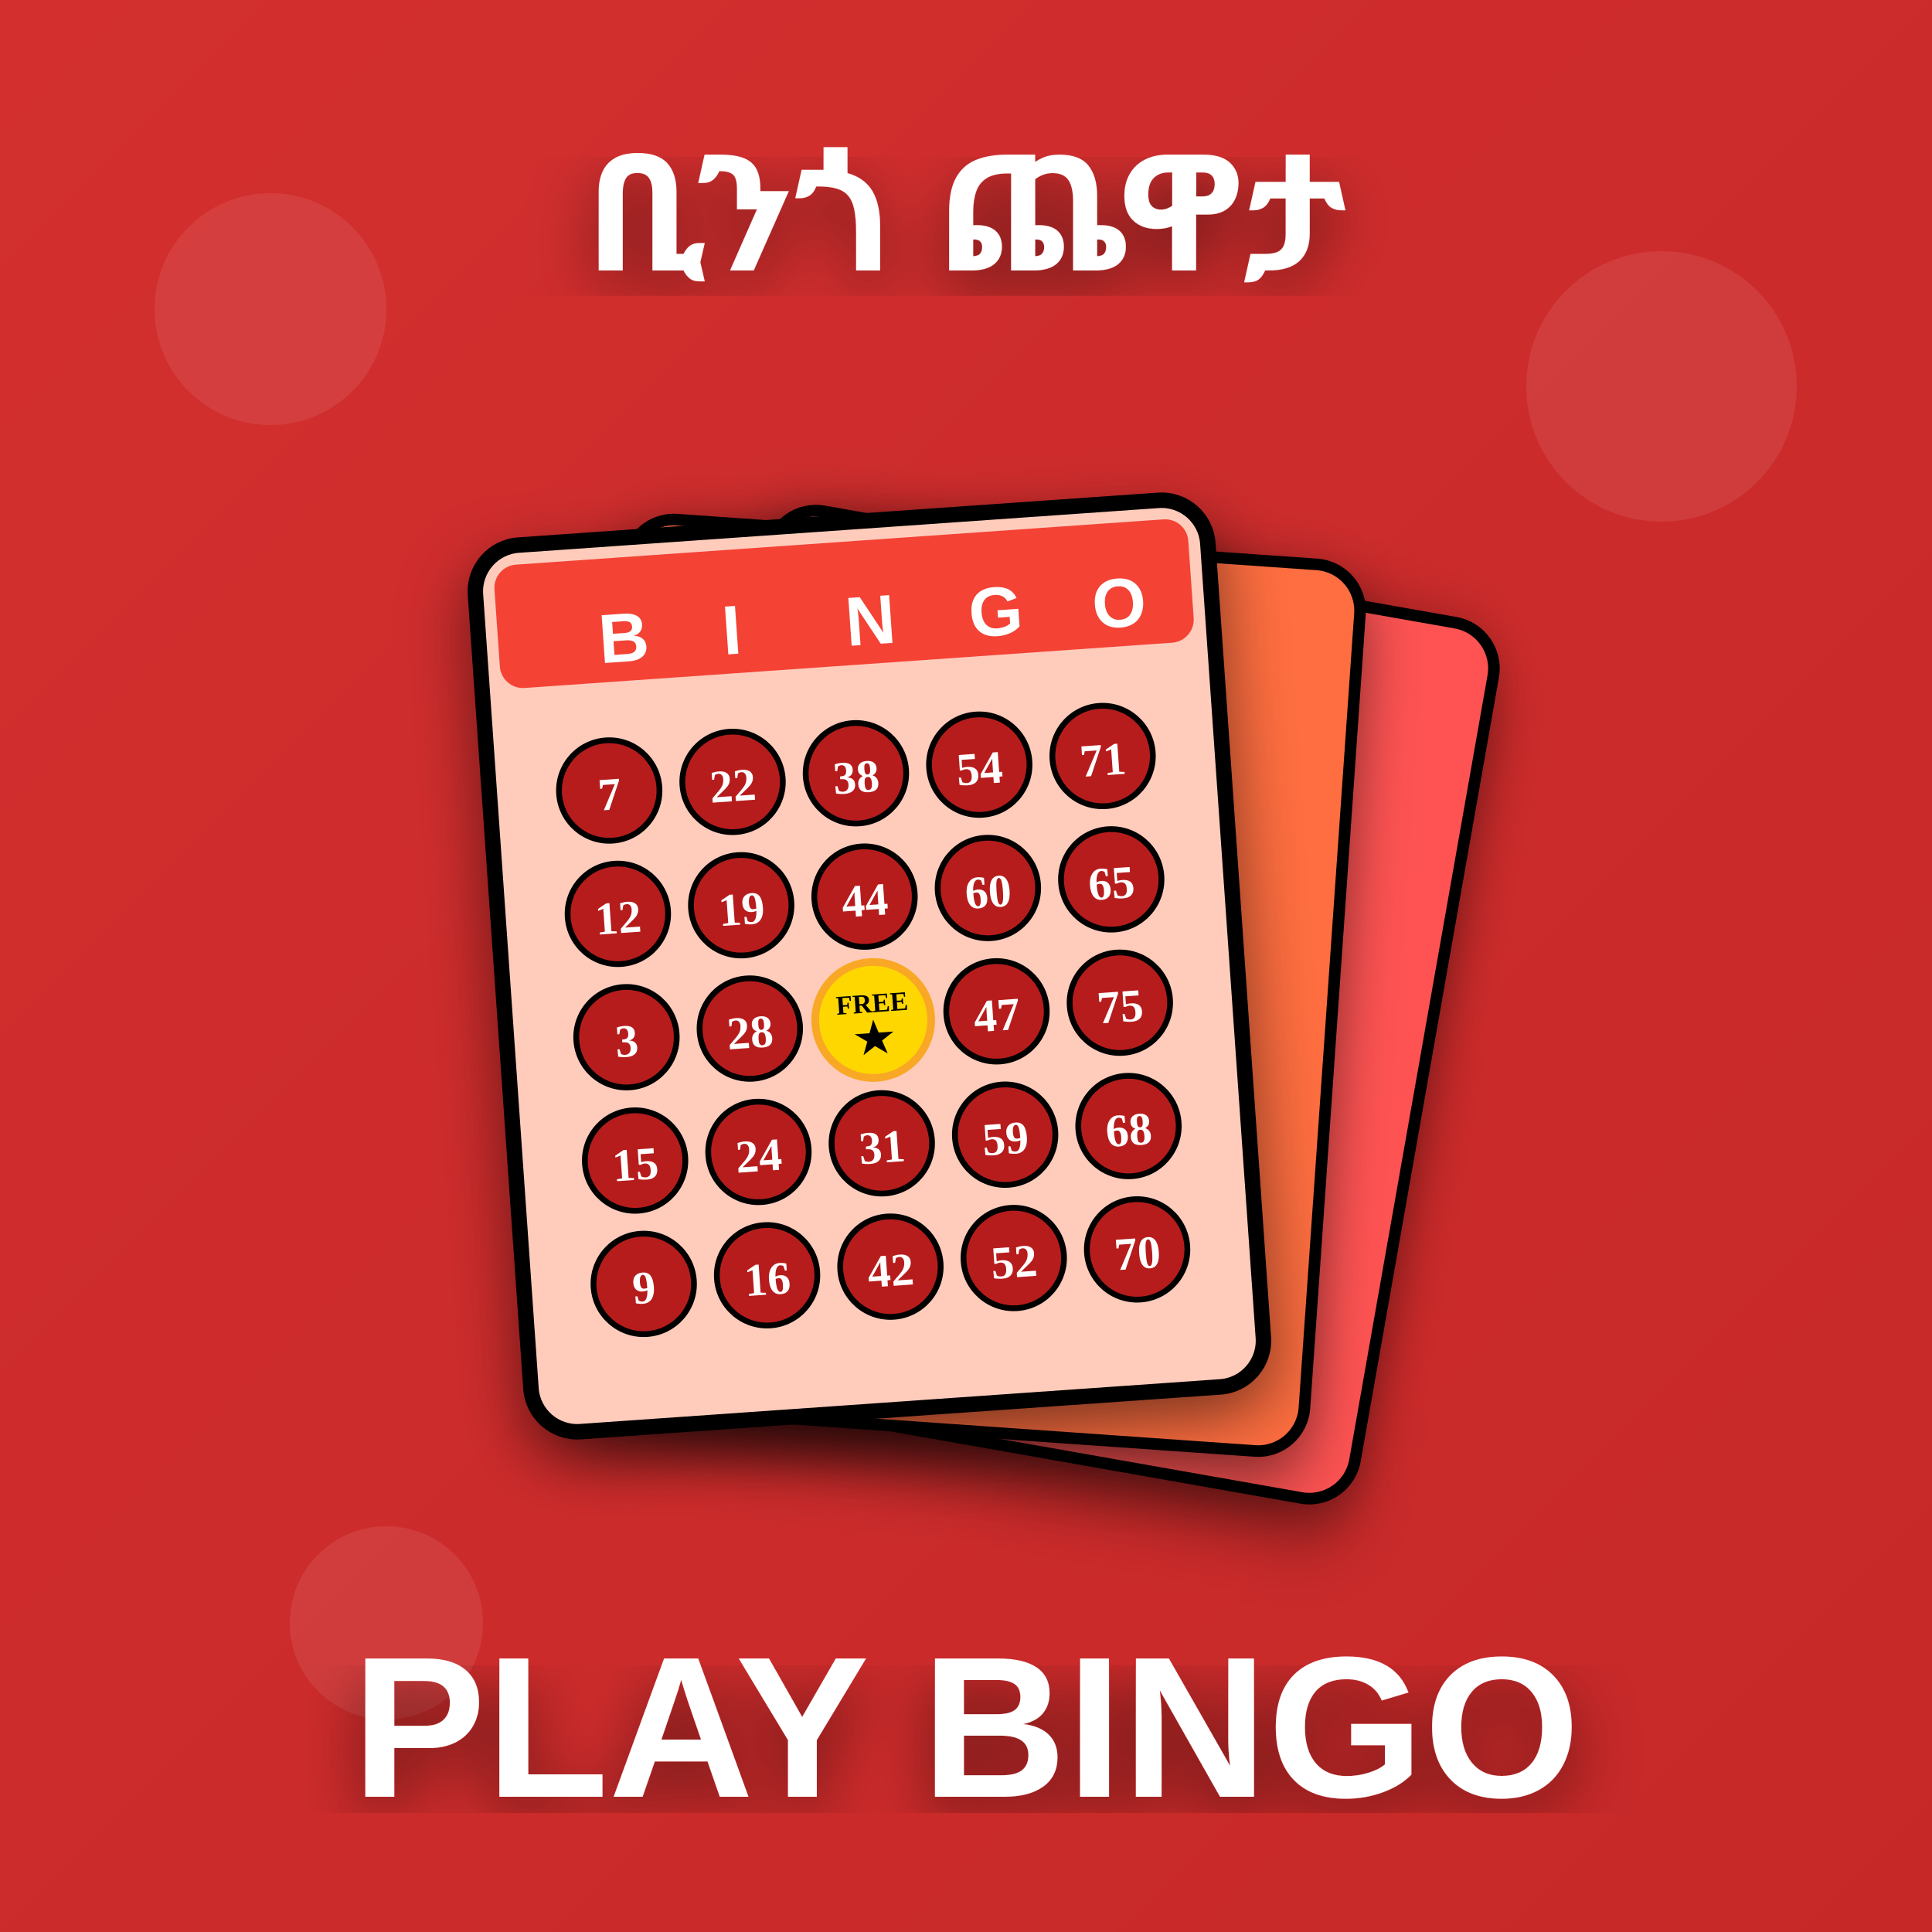
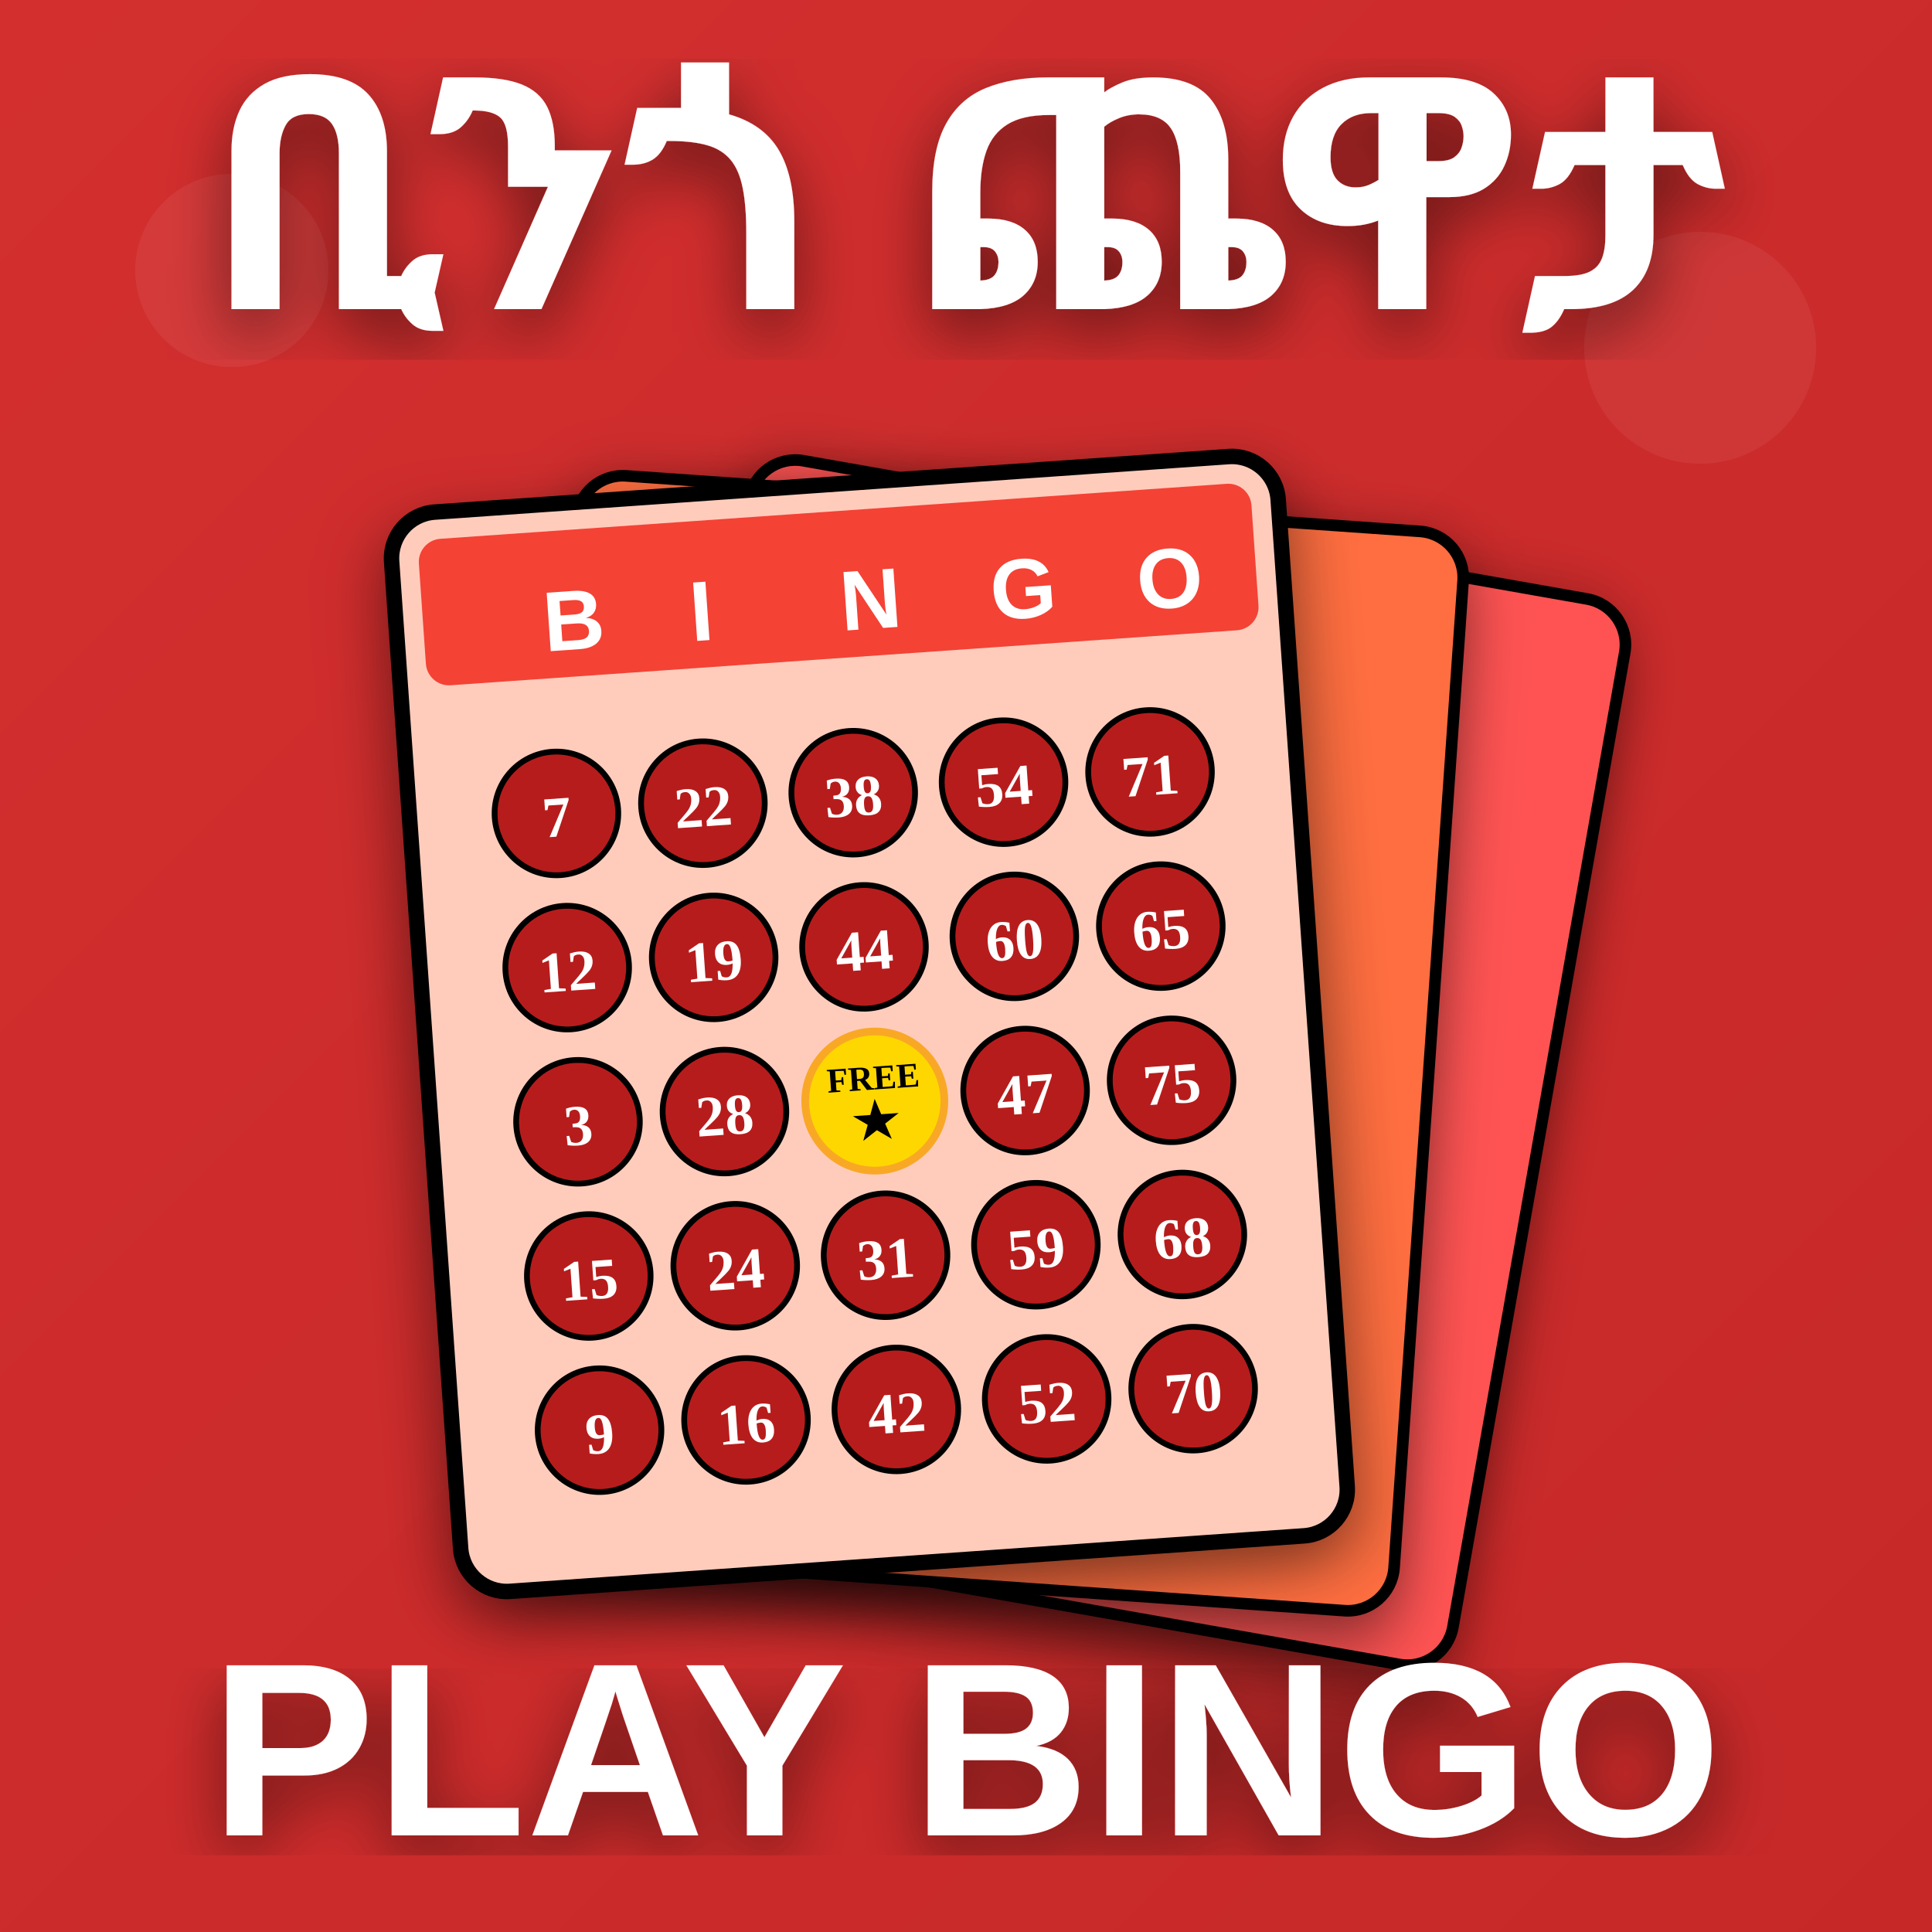
<svg xmlns="http://www.w3.org/2000/svg" viewBox="0 0 500 500" width="500" height="500">
  <defs>
    <linearGradient id="bg7" x1="0%" y1="0%" x2="100%" y2="100%">
      <stop offset="0%" stop-color="#d32f2f" />
      <stop offset="100%" stop-color="#c62828" />
    </linearGradient>
    <filter id="shadow7">
      <feDropShadow dx="0" dy="6" stdDeviation="8" flood-opacity="0.5" />
    </filter>
  </defs>
  <rect width="500" height="500" fill="url(#bg7)" />
-   <circle cx="70" cy="80" r="30" fill="#ffffff" opacity="0.08" />
-   <circle cx="430" cy="100" r="35" fill="#ffffff" opacity="0.08" />
-   <circle cx="100" cy="420" r="25" fill="#ffffff" opacity="0.08" />
-   <g transform="translate(275, 260) rotate(10)" filter="url(#shadow7)">
-     <rect x="-95" y="-115" width="190" height="230" rx="12" fill="#ff5252" stroke="#000000" stroke-width="3" />
+   <circle cx="60" cy="70" r="25" fill="#ffffff" opacity="0.06" />
+   <circle cx="440" cy="90" r="30" fill="#ffffff" opacity="0.06" />
+   <g transform="translate(285, 275) rotate(10)" filter="url(#shadow7)">
+     <rect x="-115" y="-140" width="230" height="280" rx="12" fill="#ff5252" stroke="#000000" stroke-width="3" />
  </g>
-   <g transform="translate(250, 255) rotate(4)" filter="url(#shadow7)">
-     <rect x="-95" y="-115" width="190" height="230" rx="12" fill="#ff6e40" stroke="#000000" stroke-width="3" />
+   <g transform="translate(255, 270) rotate(4)" filter="url(#shadow7)">
+     <rect x="-115" y="-140" width="230" height="280" rx="12" fill="#ff6e40" stroke="#000000" stroke-width="3" />
  </g>
-   <g transform="translate(225, 250) rotate(-4)" filter="url(#shadow7)">
-     <rect x="-95" y="-115" width="190" height="230" rx="12" fill="#ffccbc" stroke="#000000" stroke-width="4" />
-     <rect x="-90" y="-110" width="180" height="32" rx="6" fill="#f44336" />
-     <text x="-64" y="-83" font-family="Arial, sans-serif" font-size="18" font-weight="bold" fill="#ffffff">B</text>
-     <text x="-32" y="-83" font-family="Arial, sans-serif" font-size="18" font-weight="bold" fill="#ffffff">I</text>
-     <text x="0" y="-83" font-family="Arial, sans-serif" font-size="18" font-weight="bold" fill="#ffffff">N</text>
-     <text x="32" y="-83" font-family="Arial, sans-serif" font-size="18" font-weight="bold" fill="#ffffff">G</text>
-     <text x="64" y="-83" font-family="Arial, sans-serif" font-size="18" font-weight="bold" fill="#ffffff">O</text>
-     <circle cx="-64" cy="-50" r="13" fill="#b71c1c" stroke="#000000" stroke-width="1.5" />
-     <text x="-64" y="-45" font-size="12" font-weight="bold" fill="#ffffff" text-anchor="middle">7</text>
-     <circle cx="-32" cy="-50" r="13" fill="#b71c1c" stroke="#000000" stroke-width="1.5" />
-     <text x="-32" y="-45" font-size="12" font-weight="bold" fill="#ffffff" text-anchor="middle">22</text>
-     <circle cx="0" cy="-50" r="13" fill="#b71c1c" stroke="#000000" stroke-width="1.5" />
-     <text x="0" y="-45" font-size="12" font-weight="bold" fill="#ffffff" text-anchor="middle">38</text>
-     <circle cx="32" cy="-50" r="13" fill="#b71c1c" stroke="#000000" stroke-width="1.5" />
-     <text x="32" y="-45" font-size="12" font-weight="bold" fill="#ffffff" text-anchor="middle">54</text>
-     <circle cx="64" cy="-50" r="13" fill="#b71c1c" stroke="#000000" stroke-width="1.5" />
-     <text x="64" y="-45" font-size="12" font-weight="bold" fill="#ffffff" text-anchor="middle">71</text>
-     <circle cx="-64" cy="-18" r="13" fill="#b71c1c" stroke="#000000" stroke-width="1.5" />
-     <text x="-64" y="-13" font-size="12" font-weight="bold" fill="#ffffff" text-anchor="middle">12</text>
-     <circle cx="-32" cy="-18" r="13" fill="#b71c1c" stroke="#000000" stroke-width="1.5" />
-     <text x="-32" y="-13" font-size="12" font-weight="bold" fill="#ffffff" text-anchor="middle">19</text>
-     <circle cx="0" cy="-18" r="13" fill="#b71c1c" stroke="#000000" stroke-width="1.5" />
-     <text x="0" y="-13" font-size="12" font-weight="bold" fill="#ffffff" text-anchor="middle">44</text>
-     <circle cx="32" cy="-18" r="13" fill="#b71c1c" stroke="#000000" stroke-width="1.5" />
-     <text x="32" y="-13" font-size="12" font-weight="bold" fill="#ffffff" text-anchor="middle">60</text>
-     <circle cx="64" cy="-18" r="13" fill="#b71c1c" stroke="#000000" stroke-width="1.5" />
-     <text x="64" y="-13" font-size="12" font-weight="bold" fill="#ffffff" text-anchor="middle">65</text>
-     <circle cx="-64" cy="14" r="13" fill="#b71c1c" stroke="#000000" stroke-width="1.5" />
-     <text x="-64" y="19" font-size="12" font-weight="bold" fill="#ffffff" text-anchor="middle">3</text>
-     <circle cx="-32" cy="14" r="13" fill="#b71c1c" stroke="#000000" stroke-width="1.5" />
-     <text x="-32" y="19" font-size="12" font-weight="bold" fill="#ffffff" text-anchor="middle">28</text>
-     <circle cx="0" cy="14" r="15" fill="#ffd700" stroke="#f9a825" stroke-width="2" />
-     <text x="0" y="12" font-size="7" font-weight="bold" fill="#000000" text-anchor="middle">FREE</text>
-     <text x="0" y="22" font-size="11" font-weight="bold" fill="#000000" text-anchor="middle">★</text>
-     <circle cx="32" cy="14" r="13" fill="#b71c1c" stroke="#000000" stroke-width="1.5" />
-     <text x="32" y="19" font-size="12" font-weight="bold" fill="#ffffff" text-anchor="middle">47</text>
-     <circle cx="64" cy="14" r="13" fill="#b71c1c" stroke="#000000" stroke-width="1.5" />
-     <text x="64" y="19" font-size="12" font-weight="bold" fill="#ffffff" text-anchor="middle">75</text>
-     <circle cx="-64" cy="46" r="13" fill="#b71c1c" stroke="#000000" stroke-width="1.5" />
-     <text x="-64" y="51" font-size="12" font-weight="bold" fill="#ffffff" text-anchor="middle">15</text>
-     <circle cx="-32" cy="46" r="13" fill="#b71c1c" stroke="#000000" stroke-width="1.5" />
-     <text x="-32" y="51" font-size="12" font-weight="bold" fill="#ffffff" text-anchor="middle">24</text>
-     <circle cx="0" cy="46" r="13" fill="#b71c1c" stroke="#000000" stroke-width="1.5" />
-     <text x="0" y="51" font-size="12" font-weight="bold" fill="#ffffff" text-anchor="middle">31</text>
-     <circle cx="32" cy="46" r="13" fill="#b71c1c" stroke="#000000" stroke-width="1.5" />
-     <text x="32" y="51" font-size="12" font-weight="bold" fill="#ffffff" text-anchor="middle">59</text>
-     <circle cx="64" cy="46" r="13" fill="#b71c1c" stroke="#000000" stroke-width="1.5" />
-     <text x="64" y="51" font-size="12" font-weight="bold" fill="#ffffff" text-anchor="middle">68</text>
-     <circle cx="-64" cy="78" r="13" fill="#b71c1c" stroke="#000000" stroke-width="1.5" />
-     <text x="-64" y="83" font-size="12" font-weight="bold" fill="#ffffff" text-anchor="middle">9</text>
-     <circle cx="-32" cy="78" r="13" fill="#b71c1c" stroke="#000000" stroke-width="1.5" />
-     <text x="-32" y="83" font-size="12" font-weight="bold" fill="#ffffff" text-anchor="middle">16</text>
-     <circle cx="0" cy="78" r="13" fill="#b71c1c" stroke="#000000" stroke-width="1.5" />
-     <text x="0" y="83" font-size="12" font-weight="bold" fill="#ffffff" text-anchor="middle">42</text>
-     <circle cx="32" cy="78" r="13" fill="#b71c1c" stroke="#000000" stroke-width="1.5" />
-     <text x="32" y="83" font-size="12" font-weight="bold" fill="#ffffff" text-anchor="middle">52</text>
-     <circle cx="64" cy="78" r="13" fill="#b71c1c" stroke="#000000" stroke-width="1.5" />
-     <text x="64" y="83" font-size="12" font-weight="bold" fill="#ffffff" text-anchor="middle">70</text>
+   <g transform="translate(225, 265) rotate(-4)" filter="url(#shadow7)">
+     <rect x="-115" y="-140" width="230" height="280" rx="12" fill="#ffccbc" stroke="#000000" stroke-width="4" />
+     <rect x="-108" y="-133" width="216" height="38" rx="6" fill="#f44336" />
+     <text x="-77" y="-102" font-family="Arial, sans-serif" font-size="22" font-weight="bold" fill="#ffffff">B</text>
+     <text x="-39" y="-102" font-family="Arial, sans-serif" font-size="22" font-weight="bold" fill="#ffffff">I</text>
+     <text x="0" y="-102" font-family="Arial, sans-serif" font-size="22" font-weight="bold" fill="#ffffff">N</text>
+     <text x="39" y="-102" font-family="Arial, sans-serif" font-size="22" font-weight="bold" fill="#ffffff">G</text>
+     <text x="77" y="-102" font-family="Arial, sans-serif" font-size="22" font-weight="bold" fill="#ffffff">O</text>
+     <circle cx="-77" cy="-60" r="16" fill="#b71c1c" stroke="#000000" stroke-width="1.5" />
+     <text x="-77" y="-54" font-size="15" font-weight="bold" fill="#ffffff" text-anchor="middle">7</text>
+     <circle cx="-39" cy="-60" r="16" fill="#b71c1c" stroke="#000000" stroke-width="1.5" />
+     <text x="-39" y="-54" font-size="15" font-weight="bold" fill="#ffffff" text-anchor="middle">22</text>
+     <circle cx="0" cy="-60" r="16" fill="#b71c1c" stroke="#000000" stroke-width="1.5" />
+     <text x="0" y="-54" font-size="15" font-weight="bold" fill="#ffffff" text-anchor="middle">38</text>
+     <circle cx="39" cy="-60" r="16" fill="#b71c1c" stroke="#000000" stroke-width="1.5" />
+     <text x="39" y="-54" font-size="15" font-weight="bold" fill="#ffffff" text-anchor="middle">54</text>
+     <circle cx="77" cy="-60" r="16" fill="#b71c1c" stroke="#000000" stroke-width="1.5" />
+     <text x="77" y="-54" font-size="15" font-weight="bold" fill="#ffffff" text-anchor="middle">71</text>
+     <circle cx="-77" cy="-20" r="16" fill="#b71c1c" stroke="#000000" stroke-width="1.5" />
+     <text x="-77" y="-14" font-size="15" font-weight="bold" fill="#ffffff" text-anchor="middle">12</text>
+     <circle cx="-39" cy="-20" r="16" fill="#b71c1c" stroke="#000000" stroke-width="1.5" />
+     <text x="-39" y="-14" font-size="15" font-weight="bold" fill="#ffffff" text-anchor="middle">19</text>
+     <circle cx="0" cy="-20" r="16" fill="#b71c1c" stroke="#000000" stroke-width="1.5" />
+     <text x="0" y="-14" font-size="15" font-weight="bold" fill="#ffffff" text-anchor="middle">44</text>
+     <circle cx="39" cy="-20" r="16" fill="#b71c1c" stroke="#000000" stroke-width="1.5" />
+     <text x="39" y="-14" font-size="15" font-weight="bold" fill="#ffffff" text-anchor="middle">60</text>
+     <circle cx="77" cy="-20" r="16" fill="#b71c1c" stroke="#000000" stroke-width="1.5" />
+     <text x="77" y="-14" font-size="15" font-weight="bold" fill="#ffffff" text-anchor="middle">65</text>
+     <circle cx="-77" cy="20" r="16" fill="#b71c1c" stroke="#000000" stroke-width="1.5" />
+     <text x="-77" y="26" font-size="15" font-weight="bold" fill="#ffffff" text-anchor="middle">3</text>
+     <circle cx="-39" cy="20" r="16" fill="#b71c1c" stroke="#000000" stroke-width="1.5" />
+     <text x="-39" y="26" font-size="15" font-weight="bold" fill="#ffffff" text-anchor="middle">28</text>
+     <circle cx="0" cy="20" r="18" fill="#ffd700" stroke="#f9a825" stroke-width="2" />
+     <text x="0" y="17" font-size="9" font-weight="bold" fill="#000000" text-anchor="middle">FREE</text>
+     <text x="0" y="29" font-size="13" font-weight="bold" fill="#000000" text-anchor="middle">★</text>
+     <circle cx="39" cy="20" r="16" fill="#b71c1c" stroke="#000000" stroke-width="1.5" />
+     <text x="39" y="26" font-size="15" font-weight="bold" fill="#ffffff" text-anchor="middle">47</text>
+     <circle cx="77" cy="20" r="16" fill="#b71c1c" stroke="#000000" stroke-width="1.5" />
+     <text x="77" y="26" font-size="15" font-weight="bold" fill="#ffffff" text-anchor="middle">75</text>
+     <circle cx="-77" cy="60" r="16" fill="#b71c1c" stroke="#000000" stroke-width="1.5" />
+     <text x="-77" y="66" font-size="15" font-weight="bold" fill="#ffffff" text-anchor="middle">15</text>
+     <circle cx="-39" cy="60" r="16" fill="#b71c1c" stroke="#000000" stroke-width="1.5" />
+     <text x="-39" y="66" font-size="15" font-weight="bold" fill="#ffffff" text-anchor="middle">24</text>
+     <circle cx="0" cy="60" r="16" fill="#b71c1c" stroke="#000000" stroke-width="1.5" />
+     <text x="0" y="66" font-size="15" font-weight="bold" fill="#ffffff" text-anchor="middle">31</text>
+     <circle cx="39" cy="60" r="16" fill="#b71c1c" stroke="#000000" stroke-width="1.5" />
+     <text x="39" y="66" font-size="15" font-weight="bold" fill="#ffffff" text-anchor="middle">59</text>
+     <circle cx="77" cy="60" r="16" fill="#b71c1c" stroke="#000000" stroke-width="1.5" />
+     <text x="77" y="66" font-size="15" font-weight="bold" fill="#ffffff" text-anchor="middle">68</text>
+     <circle cx="-77" cy="100" r="16" fill="#b71c1c" stroke="#000000" stroke-width="1.5" />
+     <text x="-77" y="106" font-size="15" font-weight="bold" fill="#ffffff" text-anchor="middle">9</text>
+     <circle cx="-39" cy="100" r="16" fill="#b71c1c" stroke="#000000" stroke-width="1.5" />
+     <text x="-39" y="106" font-size="15" font-weight="bold" fill="#ffffff" text-anchor="middle">16</text>
+     <circle cx="0" cy="100" r="16" fill="#b71c1c" stroke="#000000" stroke-width="1.5" />
+     <text x="0" y="106" font-size="15" font-weight="bold" fill="#ffffff" text-anchor="middle">42</text>
+     <circle cx="39" cy="100" r="16" fill="#b71c1c" stroke="#000000" stroke-width="1.5" />
+     <text x="39" y="106" font-size="15" font-weight="bold" fill="#ffffff" text-anchor="middle">52</text>
+     <circle cx="77" cy="100" r="16" fill="#b71c1c" stroke="#000000" stroke-width="1.5" />
+     <text x="77" y="106" font-size="15" font-weight="bold" fill="#ffffff" text-anchor="middle">70</text>
  </g>
-   <text x="250" y="70" font-family="Arial, sans-serif" font-size="42" font-weight="bold" fill="#ffffff" text-anchor="middle" filter="url(#shadow7)">ቢንጎ ጨዋታ</text>
-   <text x="250" y="465" font-family="Arial, sans-serif" font-size="52" font-weight="bold" fill="#ffffff" text-anchor="middle" filter="url(#shadow7)">PLAY BINGO</text>
+   <text x="250" y="80" font-family="Arial, sans-serif" font-size="84" font-weight="bold" fill="#ffffff" text-anchor="middle" filter="url(#shadow7)">ቢንጎ ጨዋታ</text>
+   <text x="250" y="475" font-family="Arial, sans-serif" font-size="64" font-weight="bold" fill="#ffffff" text-anchor="middle" filter="url(#shadow7)">PLAY BINGO</text>
</svg>
